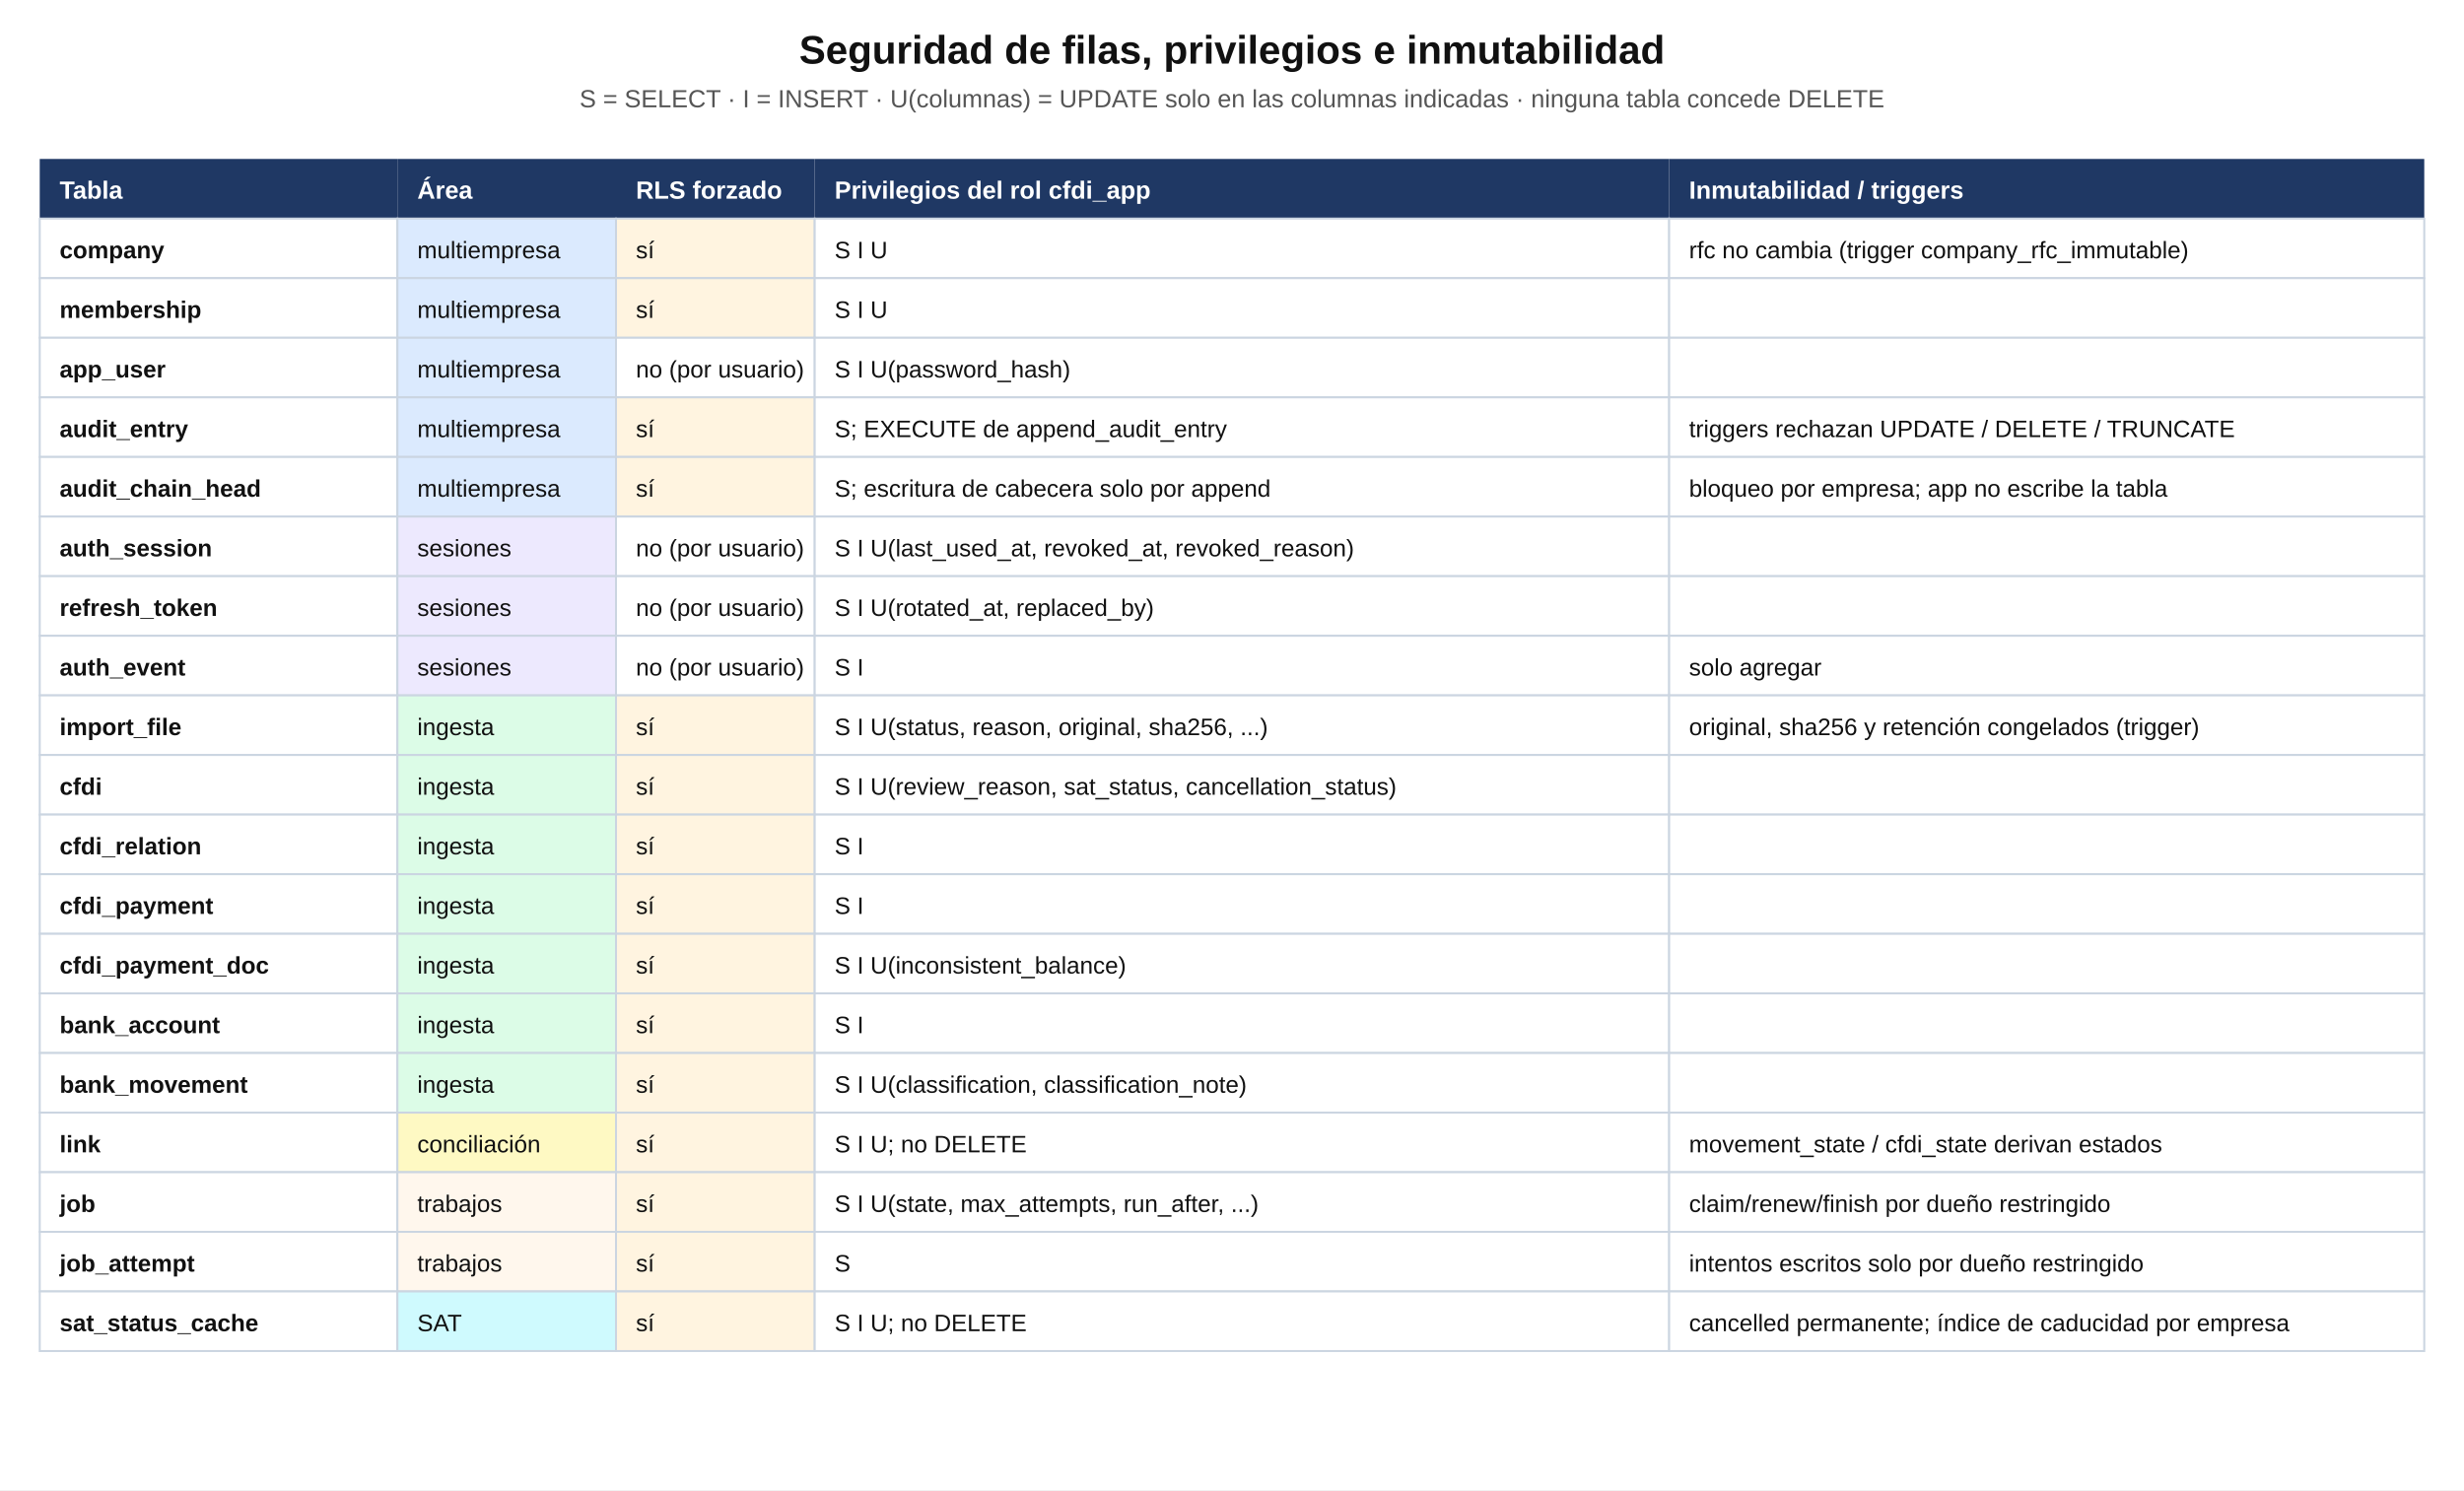
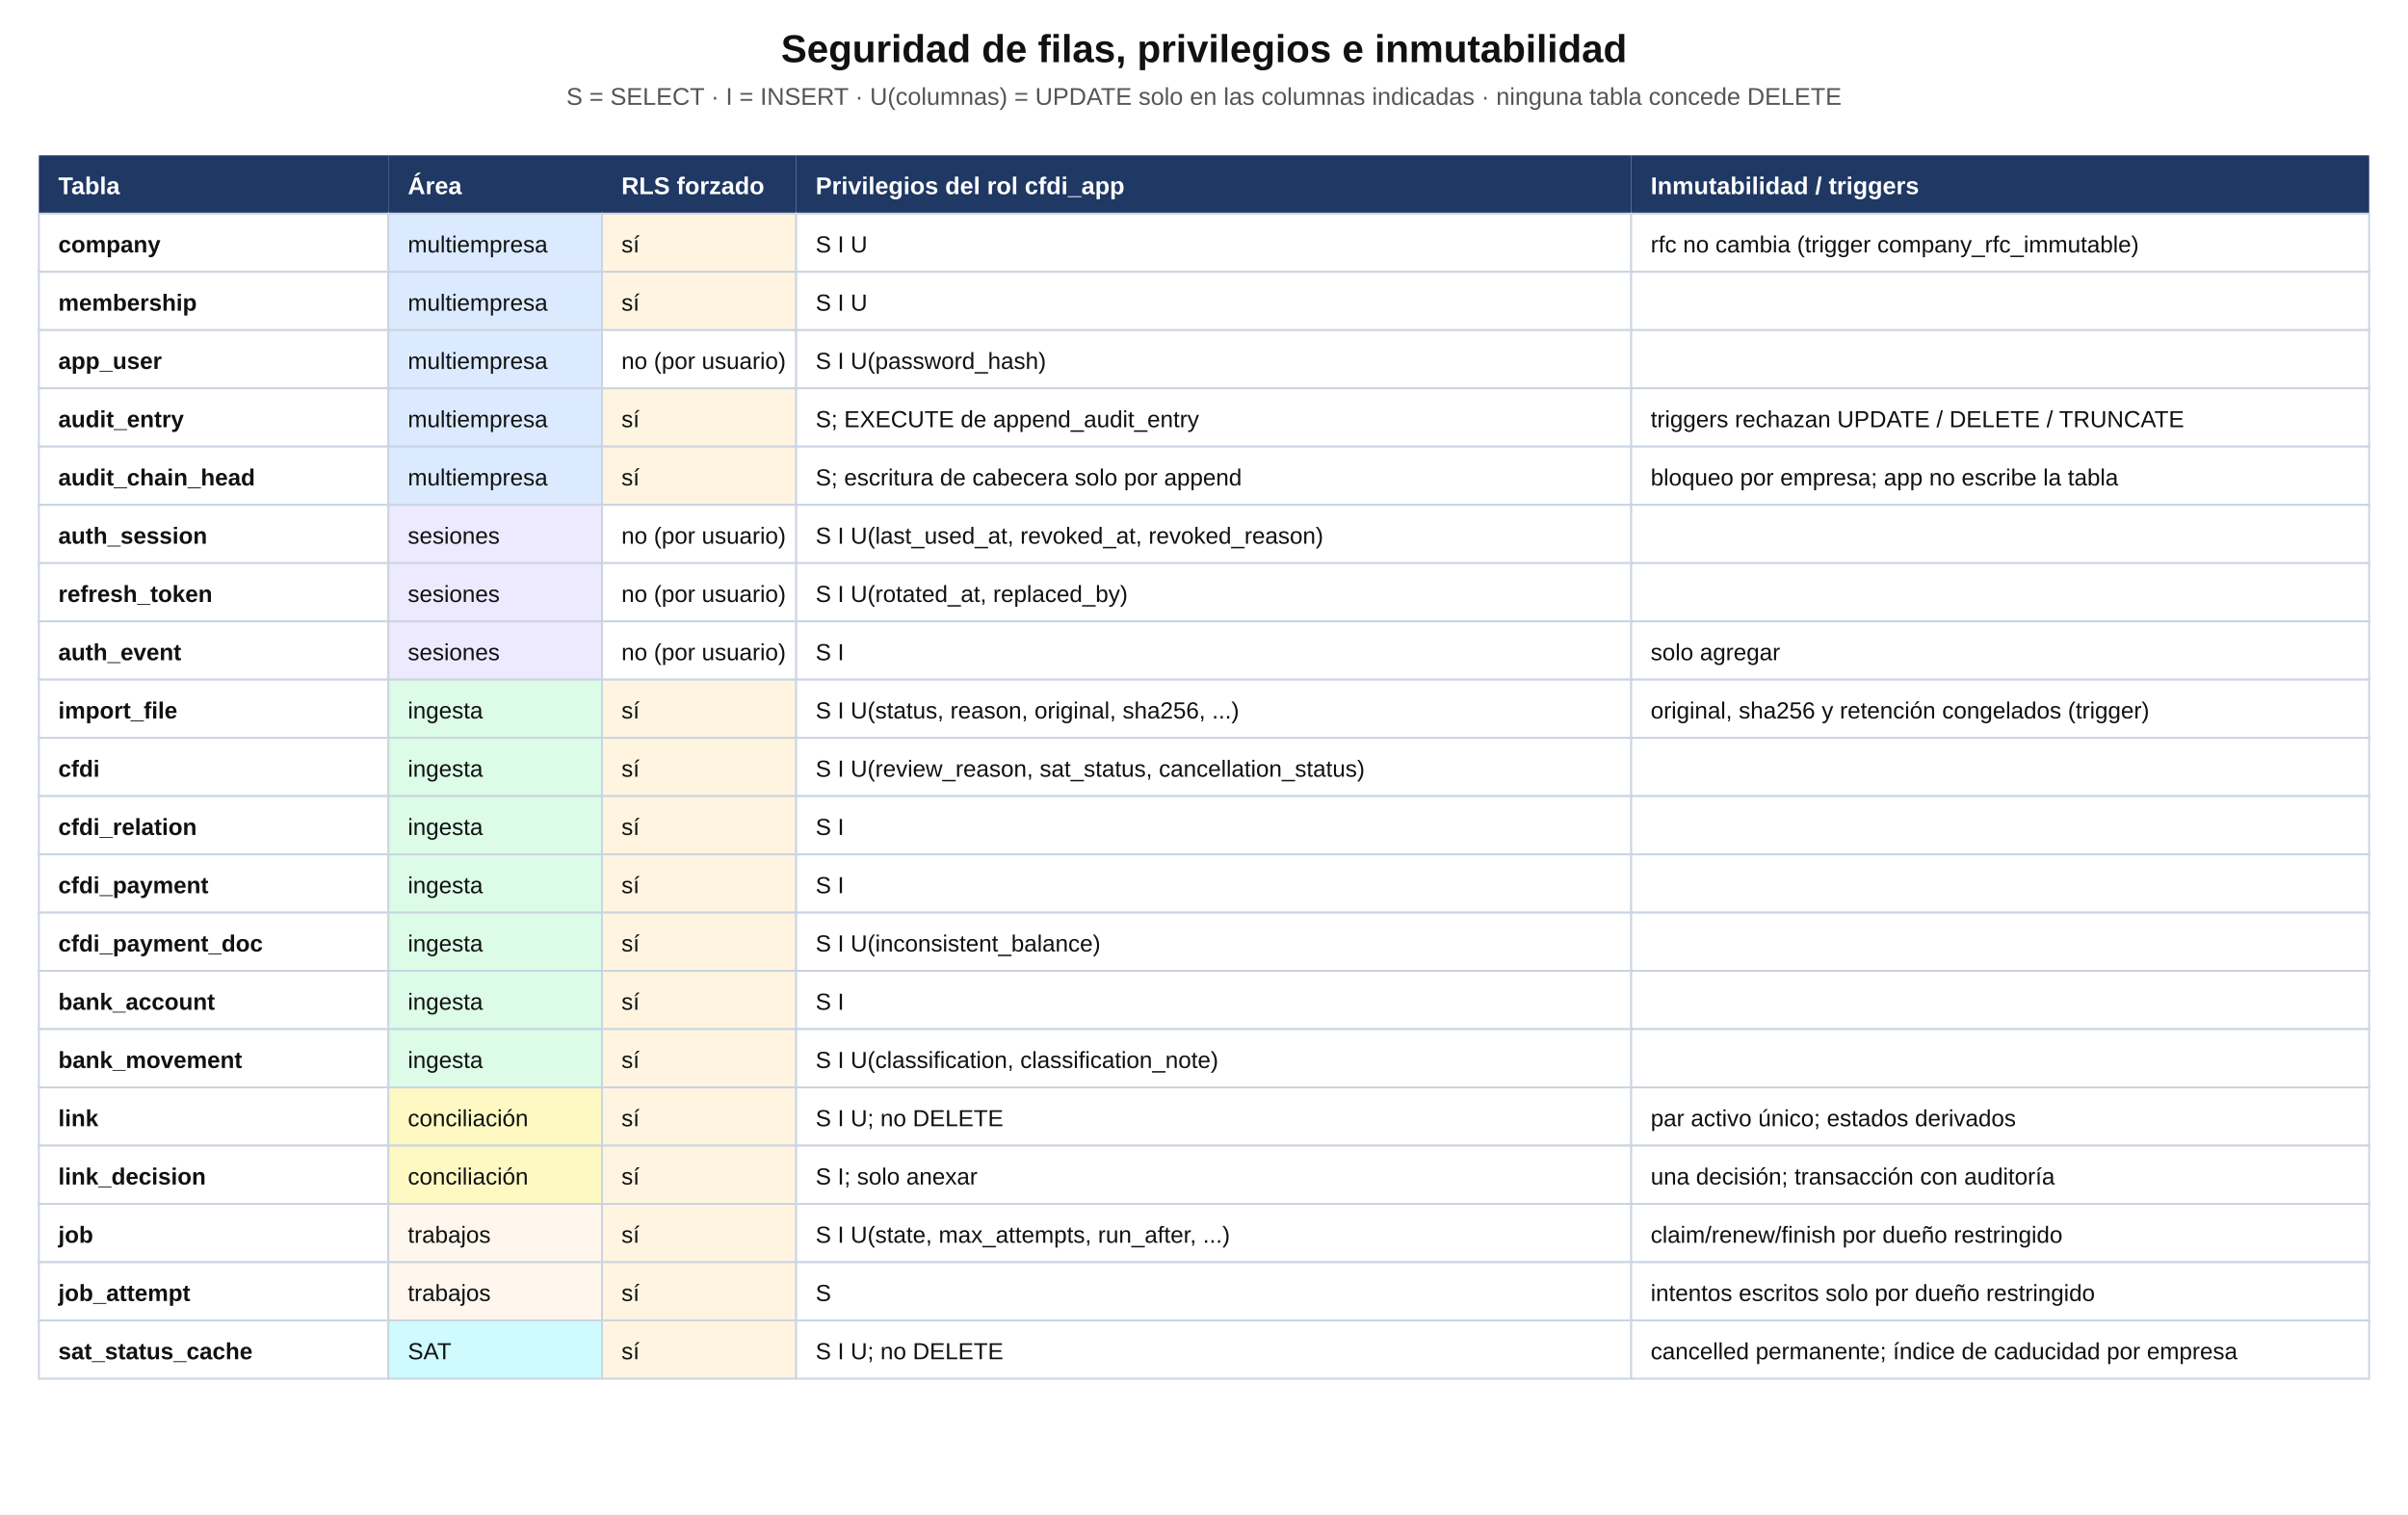
- <svg xmlns="http://www.w3.org/2000/svg" width="1240" height="750" viewBox="0 0 1240 750" font-family="Liberation Sans, Arial, sans-serif">
-   <rect width="1240" height="750" fill="#fff" />
+ <svg xmlns="http://www.w3.org/2000/svg" width="1240" height="780" viewBox="0 0 1240 780" font-family="Liberation Sans, Arial, sans-serif">
+   <rect width="1240" height="780" fill="#fff" />
  <text x="620.0" y="32" text-anchor="middle" font-size="20" font-weight="bold" fill="#111">Seguridad de filas, privilegios e inmutabilidad</text>
  <text x="620.0" y="54" text-anchor="middle" font-size="12.5" fill="#555">S = SELECT · I = INSERT · U(columnas) = UPDATE solo en las columnas indicadas · ninguna tabla concede DELETE</text>
  <rect x="20" y="80" width="180" height="30" fill="#1f3864" />
  <text x="30" y="100" font-size="12.5" font-weight="bold" fill="#fff">Tabla</text>
  <rect x="200" y="80" width="110" height="30" fill="#1f3864" />
  <text x="210" y="100" font-size="12.5" font-weight="bold" fill="#fff">Área</text>
  <rect x="310" y="80" width="100" height="30" fill="#1f3864" />
  <text x="320" y="100" font-size="12.5" font-weight="bold" fill="#fff">RLS forzado</text>
  <rect x="410" y="80" width="430" height="30" fill="#1f3864" />
  <text x="420" y="100" font-size="12.5" font-weight="bold" fill="#fff">Privilegios del rol cfdi_app</text>
  <rect x="840" y="80" width="380" height="30" fill="#1f3864" />
  <text x="850" y="100" font-size="12.5" font-weight="bold" fill="#fff">Inmutabilidad / triggers</text>
  <rect x="20" y="110" width="180" height="30" fill="#fff" stroke="#cbd5e1" />
  <text x="30" y="130" font-size="12" font-weight="bold" fill="#111">company</text>
  <rect x="200" y="110" width="110" height="30" fill="#dbeafe" stroke="#cbd5e1" />
  <text x="210" y="130" font-size="12" fill="#111">multiempresa</text>
  <rect x="310" y="110" width="100" height="30" fill="#fff4e0" stroke="#cbd5e1" />
  <text x="320" y="130" font-size="12" fill="#111">sí</text>
  <rect x="410" y="110" width="430" height="30" fill="#fff" stroke="#cbd5e1" />
  <text x="420" y="130" font-size="12" fill="#111">S I U</text>
  <rect x="840" y="110" width="380" height="30" fill="#fff" stroke="#cbd5e1" />
  <text x="850" y="130" font-size="12" fill="#111">rfc no cambia (trigger company_rfc_immutable)</text>
  <rect x="20" y="140" width="180" height="30" fill="#fff" stroke="#cbd5e1" />
  <text x="30" y="160" font-size="12" font-weight="bold" fill="#111">membership</text>
  <rect x="200" y="140" width="110" height="30" fill="#dbeafe" stroke="#cbd5e1" />
  <text x="210" y="160" font-size="12" fill="#111">multiempresa</text>
  <rect x="310" y="140" width="100" height="30" fill="#fff4e0" stroke="#cbd5e1" />
  <text x="320" y="160" font-size="12" fill="#111">sí</text>
  <rect x="410" y="140" width="430" height="30" fill="#fff" stroke="#cbd5e1" />
  <text x="420" y="160" font-size="12" fill="#111">S I U</text>
  <rect x="840" y="140" width="380" height="30" fill="#fff" stroke="#cbd5e1" />
  <text x="850" y="160" font-size="12" fill="#111" />
  <rect x="20" y="170" width="180" height="30" fill="#fff" stroke="#cbd5e1" />
  <text x="30" y="190" font-size="12" font-weight="bold" fill="#111">app_user</text>
  <rect x="200" y="170" width="110" height="30" fill="#dbeafe" stroke="#cbd5e1" />
  <text x="210" y="190" font-size="12" fill="#111">multiempresa</text>
  <rect x="310" y="170" width="100" height="30" fill="#fff" stroke="#cbd5e1" />
  <text x="320" y="190" font-size="12" fill="#111">no (por usuario)</text>
  <rect x="410" y="170" width="430" height="30" fill="#fff" stroke="#cbd5e1" />
  <text x="420" y="190" font-size="12" fill="#111">S I U(password_hash)</text>
  <rect x="840" y="170" width="380" height="30" fill="#fff" stroke="#cbd5e1" />
  <text x="850" y="190" font-size="12" fill="#111" />
  <rect x="20" y="200" width="180" height="30" fill="#fff" stroke="#cbd5e1" />
  <text x="30" y="220" font-size="12" font-weight="bold" fill="#111">audit_entry</text>
  <rect x="200" y="200" width="110" height="30" fill="#dbeafe" stroke="#cbd5e1" />
  <text x="210" y="220" font-size="12" fill="#111">multiempresa</text>
  <rect x="310" y="200" width="100" height="30" fill="#fff4e0" stroke="#cbd5e1" />
  <text x="320" y="220" font-size="12" fill="#111">sí</text>
  <rect x="410" y="200" width="430" height="30" fill="#fff" stroke="#cbd5e1" />
  <text x="420" y="220" font-size="12" fill="#111">S; EXECUTE de append_audit_entry</text>
  <rect x="840" y="200" width="380" height="30" fill="#fff" stroke="#cbd5e1" />
  <text x="850" y="220" font-size="12" fill="#111">triggers rechazan UPDATE / DELETE / TRUNCATE</text>
  <rect x="20" y="230" width="180" height="30" fill="#fff" stroke="#cbd5e1" />
  <text x="30" y="250" font-size="12" font-weight="bold" fill="#111">audit_chain_head</text>
  <rect x="200" y="230" width="110" height="30" fill="#dbeafe" stroke="#cbd5e1" />
  <text x="210" y="250" font-size="12" fill="#111">multiempresa</text>
  <rect x="310" y="230" width="100" height="30" fill="#fff4e0" stroke="#cbd5e1" />
  <text x="320" y="250" font-size="12" fill="#111">sí</text>
  <rect x="410" y="230" width="430" height="30" fill="#fff" stroke="#cbd5e1" />
  <text x="420" y="250" font-size="12" fill="#111">S; escritura de cabecera solo por append</text>
  <rect x="840" y="230" width="380" height="30" fill="#fff" stroke="#cbd5e1" />
  <text x="850" y="250" font-size="12" fill="#111">bloqueo por empresa; app no escribe la tabla</text>
  <rect x="20" y="260" width="180" height="30" fill="#fff" stroke="#cbd5e1" />
  <text x="30" y="280" font-size="12" font-weight="bold" fill="#111">auth_session</text>
  <rect x="200" y="260" width="110" height="30" fill="#ede9fe" stroke="#cbd5e1" />
  <text x="210" y="280" font-size="12" fill="#111">sesiones</text>
  <rect x="310" y="260" width="100" height="30" fill="#fff" stroke="#cbd5e1" />
  <text x="320" y="280" font-size="12" fill="#111">no (por usuario)</text>
  <rect x="410" y="260" width="430" height="30" fill="#fff" stroke="#cbd5e1" />
  <text x="420" y="280" font-size="12" fill="#111">S I U(last_used_at, revoked_at, revoked_reason)</text>
  <rect x="840" y="260" width="380" height="30" fill="#fff" stroke="#cbd5e1" />
  <text x="850" y="280" font-size="12" fill="#111" />
  <rect x="20" y="290" width="180" height="30" fill="#fff" stroke="#cbd5e1" />
  <text x="30" y="310" font-size="12" font-weight="bold" fill="#111">refresh_token</text>
  <rect x="200" y="290" width="110" height="30" fill="#ede9fe" stroke="#cbd5e1" />
  <text x="210" y="310" font-size="12" fill="#111">sesiones</text>
  <rect x="310" y="290" width="100" height="30" fill="#fff" stroke="#cbd5e1" />
  <text x="320" y="310" font-size="12" fill="#111">no (por usuario)</text>
  <rect x="410" y="290" width="430" height="30" fill="#fff" stroke="#cbd5e1" />
  <text x="420" y="310" font-size="12" fill="#111">S I U(rotated_at, replaced_by)</text>
  <rect x="840" y="290" width="380" height="30" fill="#fff" stroke="#cbd5e1" />
  <text x="850" y="310" font-size="12" fill="#111" />
  <rect x="20" y="320" width="180" height="30" fill="#fff" stroke="#cbd5e1" />
  <text x="30" y="340" font-size="12" font-weight="bold" fill="#111">auth_event</text>
  <rect x="200" y="320" width="110" height="30" fill="#ede9fe" stroke="#cbd5e1" />
  <text x="210" y="340" font-size="12" fill="#111">sesiones</text>
  <rect x="310" y="320" width="100" height="30" fill="#fff" stroke="#cbd5e1" />
  <text x="320" y="340" font-size="12" fill="#111">no (por usuario)</text>
  <rect x="410" y="320" width="430" height="30" fill="#fff" stroke="#cbd5e1" />
  <text x="420" y="340" font-size="12" fill="#111">S I</text>
  <rect x="840" y="320" width="380" height="30" fill="#fff" stroke="#cbd5e1" />
  <text x="850" y="340" font-size="12" fill="#111">solo agregar</text>
  <rect x="20" y="350" width="180" height="30" fill="#fff" stroke="#cbd5e1" />
  <text x="30" y="370" font-size="12" font-weight="bold" fill="#111">import_file</text>
  <rect x="200" y="350" width="110" height="30" fill="#dcfce7" stroke="#cbd5e1" />
  <text x="210" y="370" font-size="12" fill="#111">ingesta</text>
  <rect x="310" y="350" width="100" height="30" fill="#fff4e0" stroke="#cbd5e1" />
  <text x="320" y="370" font-size="12" fill="#111">sí</text>
  <rect x="410" y="350" width="430" height="30" fill="#fff" stroke="#cbd5e1" />
  <text x="420" y="370" font-size="12" fill="#111">S I U(status, reason, original, sha256, ...)</text>
  <rect x="840" y="350" width="380" height="30" fill="#fff" stroke="#cbd5e1" />
  <text x="850" y="370" font-size="12" fill="#111">original, sha256 y retención congelados (trigger)</text>
  <rect x="20" y="380" width="180" height="30" fill="#fff" stroke="#cbd5e1" />
  <text x="30" y="400" font-size="12" font-weight="bold" fill="#111">cfdi</text>
  <rect x="200" y="380" width="110" height="30" fill="#dcfce7" stroke="#cbd5e1" />
  <text x="210" y="400" font-size="12" fill="#111">ingesta</text>
  <rect x="310" y="380" width="100" height="30" fill="#fff4e0" stroke="#cbd5e1" />
  <text x="320" y="400" font-size="12" fill="#111">sí</text>
  <rect x="410" y="380" width="430" height="30" fill="#fff" stroke="#cbd5e1" />
  <text x="420" y="400" font-size="12" fill="#111">S I U(review_reason, sat_status, cancellation_status)</text>
  <rect x="840" y="380" width="380" height="30" fill="#fff" stroke="#cbd5e1" />
  <text x="850" y="400" font-size="12" fill="#111" />
  <rect x="20" y="410" width="180" height="30" fill="#fff" stroke="#cbd5e1" />
  <text x="30" y="430" font-size="12" font-weight="bold" fill="#111">cfdi_relation</text>
  <rect x="200" y="410" width="110" height="30" fill="#dcfce7" stroke="#cbd5e1" />
  <text x="210" y="430" font-size="12" fill="#111">ingesta</text>
  <rect x="310" y="410" width="100" height="30" fill="#fff4e0" stroke="#cbd5e1" />
  <text x="320" y="430" font-size="12" fill="#111">sí</text>
  <rect x="410" y="410" width="430" height="30" fill="#fff" stroke="#cbd5e1" />
  <text x="420" y="430" font-size="12" fill="#111">S I</text>
  <rect x="840" y="410" width="380" height="30" fill="#fff" stroke="#cbd5e1" />
  <text x="850" y="430" font-size="12" fill="#111" />
  <rect x="20" y="440" width="180" height="30" fill="#fff" stroke="#cbd5e1" />
  <text x="30" y="460" font-size="12" font-weight="bold" fill="#111">cfdi_payment</text>
  <rect x="200" y="440" width="110" height="30" fill="#dcfce7" stroke="#cbd5e1" />
  <text x="210" y="460" font-size="12" fill="#111">ingesta</text>
  <rect x="310" y="440" width="100" height="30" fill="#fff4e0" stroke="#cbd5e1" />
  <text x="320" y="460" font-size="12" fill="#111">sí</text>
  <rect x="410" y="440" width="430" height="30" fill="#fff" stroke="#cbd5e1" />
  <text x="420" y="460" font-size="12" fill="#111">S I</text>
  <rect x="840" y="440" width="380" height="30" fill="#fff" stroke="#cbd5e1" />
  <text x="850" y="460" font-size="12" fill="#111" />
  <rect x="20" y="470" width="180" height="30" fill="#fff" stroke="#cbd5e1" />
  <text x="30" y="490" font-size="12" font-weight="bold" fill="#111">cfdi_payment_doc</text>
  <rect x="200" y="470" width="110" height="30" fill="#dcfce7" stroke="#cbd5e1" />
  <text x="210" y="490" font-size="12" fill="#111">ingesta</text>
  <rect x="310" y="470" width="100" height="30" fill="#fff4e0" stroke="#cbd5e1" />
  <text x="320" y="490" font-size="12" fill="#111">sí</text>
  <rect x="410" y="470" width="430" height="30" fill="#fff" stroke="#cbd5e1" />
  <text x="420" y="490" font-size="12" fill="#111">S I U(inconsistent_balance)</text>
  <rect x="840" y="470" width="380" height="30" fill="#fff" stroke="#cbd5e1" />
  <text x="850" y="490" font-size="12" fill="#111" />
  <rect x="20" y="500" width="180" height="30" fill="#fff" stroke="#cbd5e1" />
  <text x="30" y="520" font-size="12" font-weight="bold" fill="#111">bank_account</text>
  <rect x="200" y="500" width="110" height="30" fill="#dcfce7" stroke="#cbd5e1" />
  <text x="210" y="520" font-size="12" fill="#111">ingesta</text>
  <rect x="310" y="500" width="100" height="30" fill="#fff4e0" stroke="#cbd5e1" />
  <text x="320" y="520" font-size="12" fill="#111">sí</text>
  <rect x="410" y="500" width="430" height="30" fill="#fff" stroke="#cbd5e1" />
  <text x="420" y="520" font-size="12" fill="#111">S I</text>
  <rect x="840" y="500" width="380" height="30" fill="#fff" stroke="#cbd5e1" />
  <text x="850" y="520" font-size="12" fill="#111" />
  <rect x="20" y="530" width="180" height="30" fill="#fff" stroke="#cbd5e1" />
  <text x="30" y="550" font-size="12" font-weight="bold" fill="#111">bank_movement</text>
  <rect x="200" y="530" width="110" height="30" fill="#dcfce7" stroke="#cbd5e1" />
  <text x="210" y="550" font-size="12" fill="#111">ingesta</text>
  <rect x="310" y="530" width="100" height="30" fill="#fff4e0" stroke="#cbd5e1" />
  <text x="320" y="550" font-size="12" fill="#111">sí</text>
  <rect x="410" y="530" width="430" height="30" fill="#fff" stroke="#cbd5e1" />
  <text x="420" y="550" font-size="12" fill="#111">S I U(classification, classification_note)</text>
  <rect x="840" y="530" width="380" height="30" fill="#fff" stroke="#cbd5e1" />
  <text x="850" y="550" font-size="12" fill="#111" />
  <rect x="20" y="560" width="180" height="30" fill="#fff" stroke="#cbd5e1" />
  <text x="30" y="580" font-size="12" font-weight="bold" fill="#111">link</text>
  <rect x="200" y="560" width="110" height="30" fill="#fef9c3" stroke="#cbd5e1" />
  <text x="210" y="580" font-size="12" fill="#111">conciliación</text>
  <rect x="310" y="560" width="100" height="30" fill="#fff4e0" stroke="#cbd5e1" />
  <text x="320" y="580" font-size="12" fill="#111">sí</text>
  <rect x="410" y="560" width="430" height="30" fill="#fff" stroke="#cbd5e1" />
  <text x="420" y="580" font-size="12" fill="#111">S I U; no DELETE</text>
  <rect x="840" y="560" width="380" height="30" fill="#fff" stroke="#cbd5e1" />
-   <text x="850" y="580" font-size="12" fill="#111">movement_state / cfdi_state derivan estados</text>
+   <text x="850" y="580" font-size="12" fill="#111">par activo único; estados derivados</text>
  <rect x="20" y="590" width="180" height="30" fill="#fff" stroke="#cbd5e1" />
-   <text x="30" y="610" font-size="12" font-weight="bold" fill="#111">job</text>
-   <rect x="200" y="590" width="110" height="30" fill="#fff7ed" stroke="#cbd5e1" />
-   <text x="210" y="610" font-size="12" fill="#111">trabajos</text>
+   <text x="30" y="610" font-size="12" font-weight="bold" fill="#111">link_decision</text>
+   <rect x="200" y="590" width="110" height="30" fill="#fef9c3" stroke="#cbd5e1" />
+   <text x="210" y="610" font-size="12" fill="#111">conciliación</text>
  <rect x="310" y="590" width="100" height="30" fill="#fff4e0" stroke="#cbd5e1" />
  <text x="320" y="610" font-size="12" fill="#111">sí</text>
  <rect x="410" y="590" width="430" height="30" fill="#fff" stroke="#cbd5e1" />
-   <text x="420" y="610" font-size="12" fill="#111">S I U(state, max_attempts, run_after, ...)</text>
+   <text x="420" y="610" font-size="12" fill="#111">S I; solo anexar</text>
  <rect x="840" y="590" width="380" height="30" fill="#fff" stroke="#cbd5e1" />
-   <text x="850" y="610" font-size="12" fill="#111">claim/renew/finish por dueño restringido</text>
+   <text x="850" y="610" font-size="12" fill="#111">una decisión; transacción con auditoría</text>
  <rect x="20" y="620" width="180" height="30" fill="#fff" stroke="#cbd5e1" />
-   <text x="30" y="640" font-size="12" font-weight="bold" fill="#111">job_attempt</text>
+   <text x="30" y="640" font-size="12" font-weight="bold" fill="#111">job</text>
  <rect x="200" y="620" width="110" height="30" fill="#fff7ed" stroke="#cbd5e1" />
  <text x="210" y="640" font-size="12" fill="#111">trabajos</text>
  <rect x="310" y="620" width="100" height="30" fill="#fff4e0" stroke="#cbd5e1" />
  <text x="320" y="640" font-size="12" fill="#111">sí</text>
  <rect x="410" y="620" width="430" height="30" fill="#fff" stroke="#cbd5e1" />
-   <text x="420" y="640" font-size="12" fill="#111">S</text>
+   <text x="420" y="640" font-size="12" fill="#111">S I U(state, max_attempts, run_after, ...)</text>
  <rect x="840" y="620" width="380" height="30" fill="#fff" stroke="#cbd5e1" />
-   <text x="850" y="640" font-size="12" fill="#111">intentos escritos solo por dueño restringido</text>
+   <text x="850" y="640" font-size="12" fill="#111">claim/renew/finish por dueño restringido</text>
  <rect x="20" y="650" width="180" height="30" fill="#fff" stroke="#cbd5e1" />
-   <text x="30" y="670" font-size="12" font-weight="bold" fill="#111">sat_status_cache</text>
-   <rect x="200" y="650" width="110" height="30" fill="#cffafe" stroke="#cbd5e1" />
-   <text x="210" y="670" font-size="12" fill="#111">SAT</text>
+   <text x="30" y="670" font-size="12" font-weight="bold" fill="#111">job_attempt</text>
+   <rect x="200" y="650" width="110" height="30" fill="#fff7ed" stroke="#cbd5e1" />
+   <text x="210" y="670" font-size="12" fill="#111">trabajos</text>
  <rect x="310" y="650" width="100" height="30" fill="#fff4e0" stroke="#cbd5e1" />
  <text x="320" y="670" font-size="12" fill="#111">sí</text>
  <rect x="410" y="650" width="430" height="30" fill="#fff" stroke="#cbd5e1" />
-   <text x="420" y="670" font-size="12" fill="#111">S I U; no DELETE</text>
+   <text x="420" y="670" font-size="12" fill="#111">S</text>
  <rect x="840" y="650" width="380" height="30" fill="#fff" stroke="#cbd5e1" />
-   <text x="850" y="670" font-size="12" fill="#111">cancelled permanente; índice de caducidad por empresa</text>
+   <text x="850" y="670" font-size="12" fill="#111">intentos escritos solo por dueño restringido</text>
+   <rect x="20" y="680" width="180" height="30" fill="#fff" stroke="#cbd5e1" />
+   <text x="30" y="700" font-size="12" font-weight="bold" fill="#111">sat_status_cache</text>
+   <rect x="200" y="680" width="110" height="30" fill="#cffafe" stroke="#cbd5e1" />
+   <text x="210" y="700" font-size="12" fill="#111">SAT</text>
+   <rect x="310" y="680" width="100" height="30" fill="#fff4e0" stroke="#cbd5e1" />
+   <text x="320" y="700" font-size="12" fill="#111">sí</text>
+   <rect x="410" y="680" width="430" height="30" fill="#fff" stroke="#cbd5e1" />
+   <text x="420" y="700" font-size="12" fill="#111">S I U; no DELETE</text>
+   <rect x="840" y="680" width="380" height="30" fill="#fff" stroke="#cbd5e1" />
+   <text x="850" y="700" font-size="12" fill="#111">cancelled permanente; índice de caducidad por empresa</text>
</svg>
